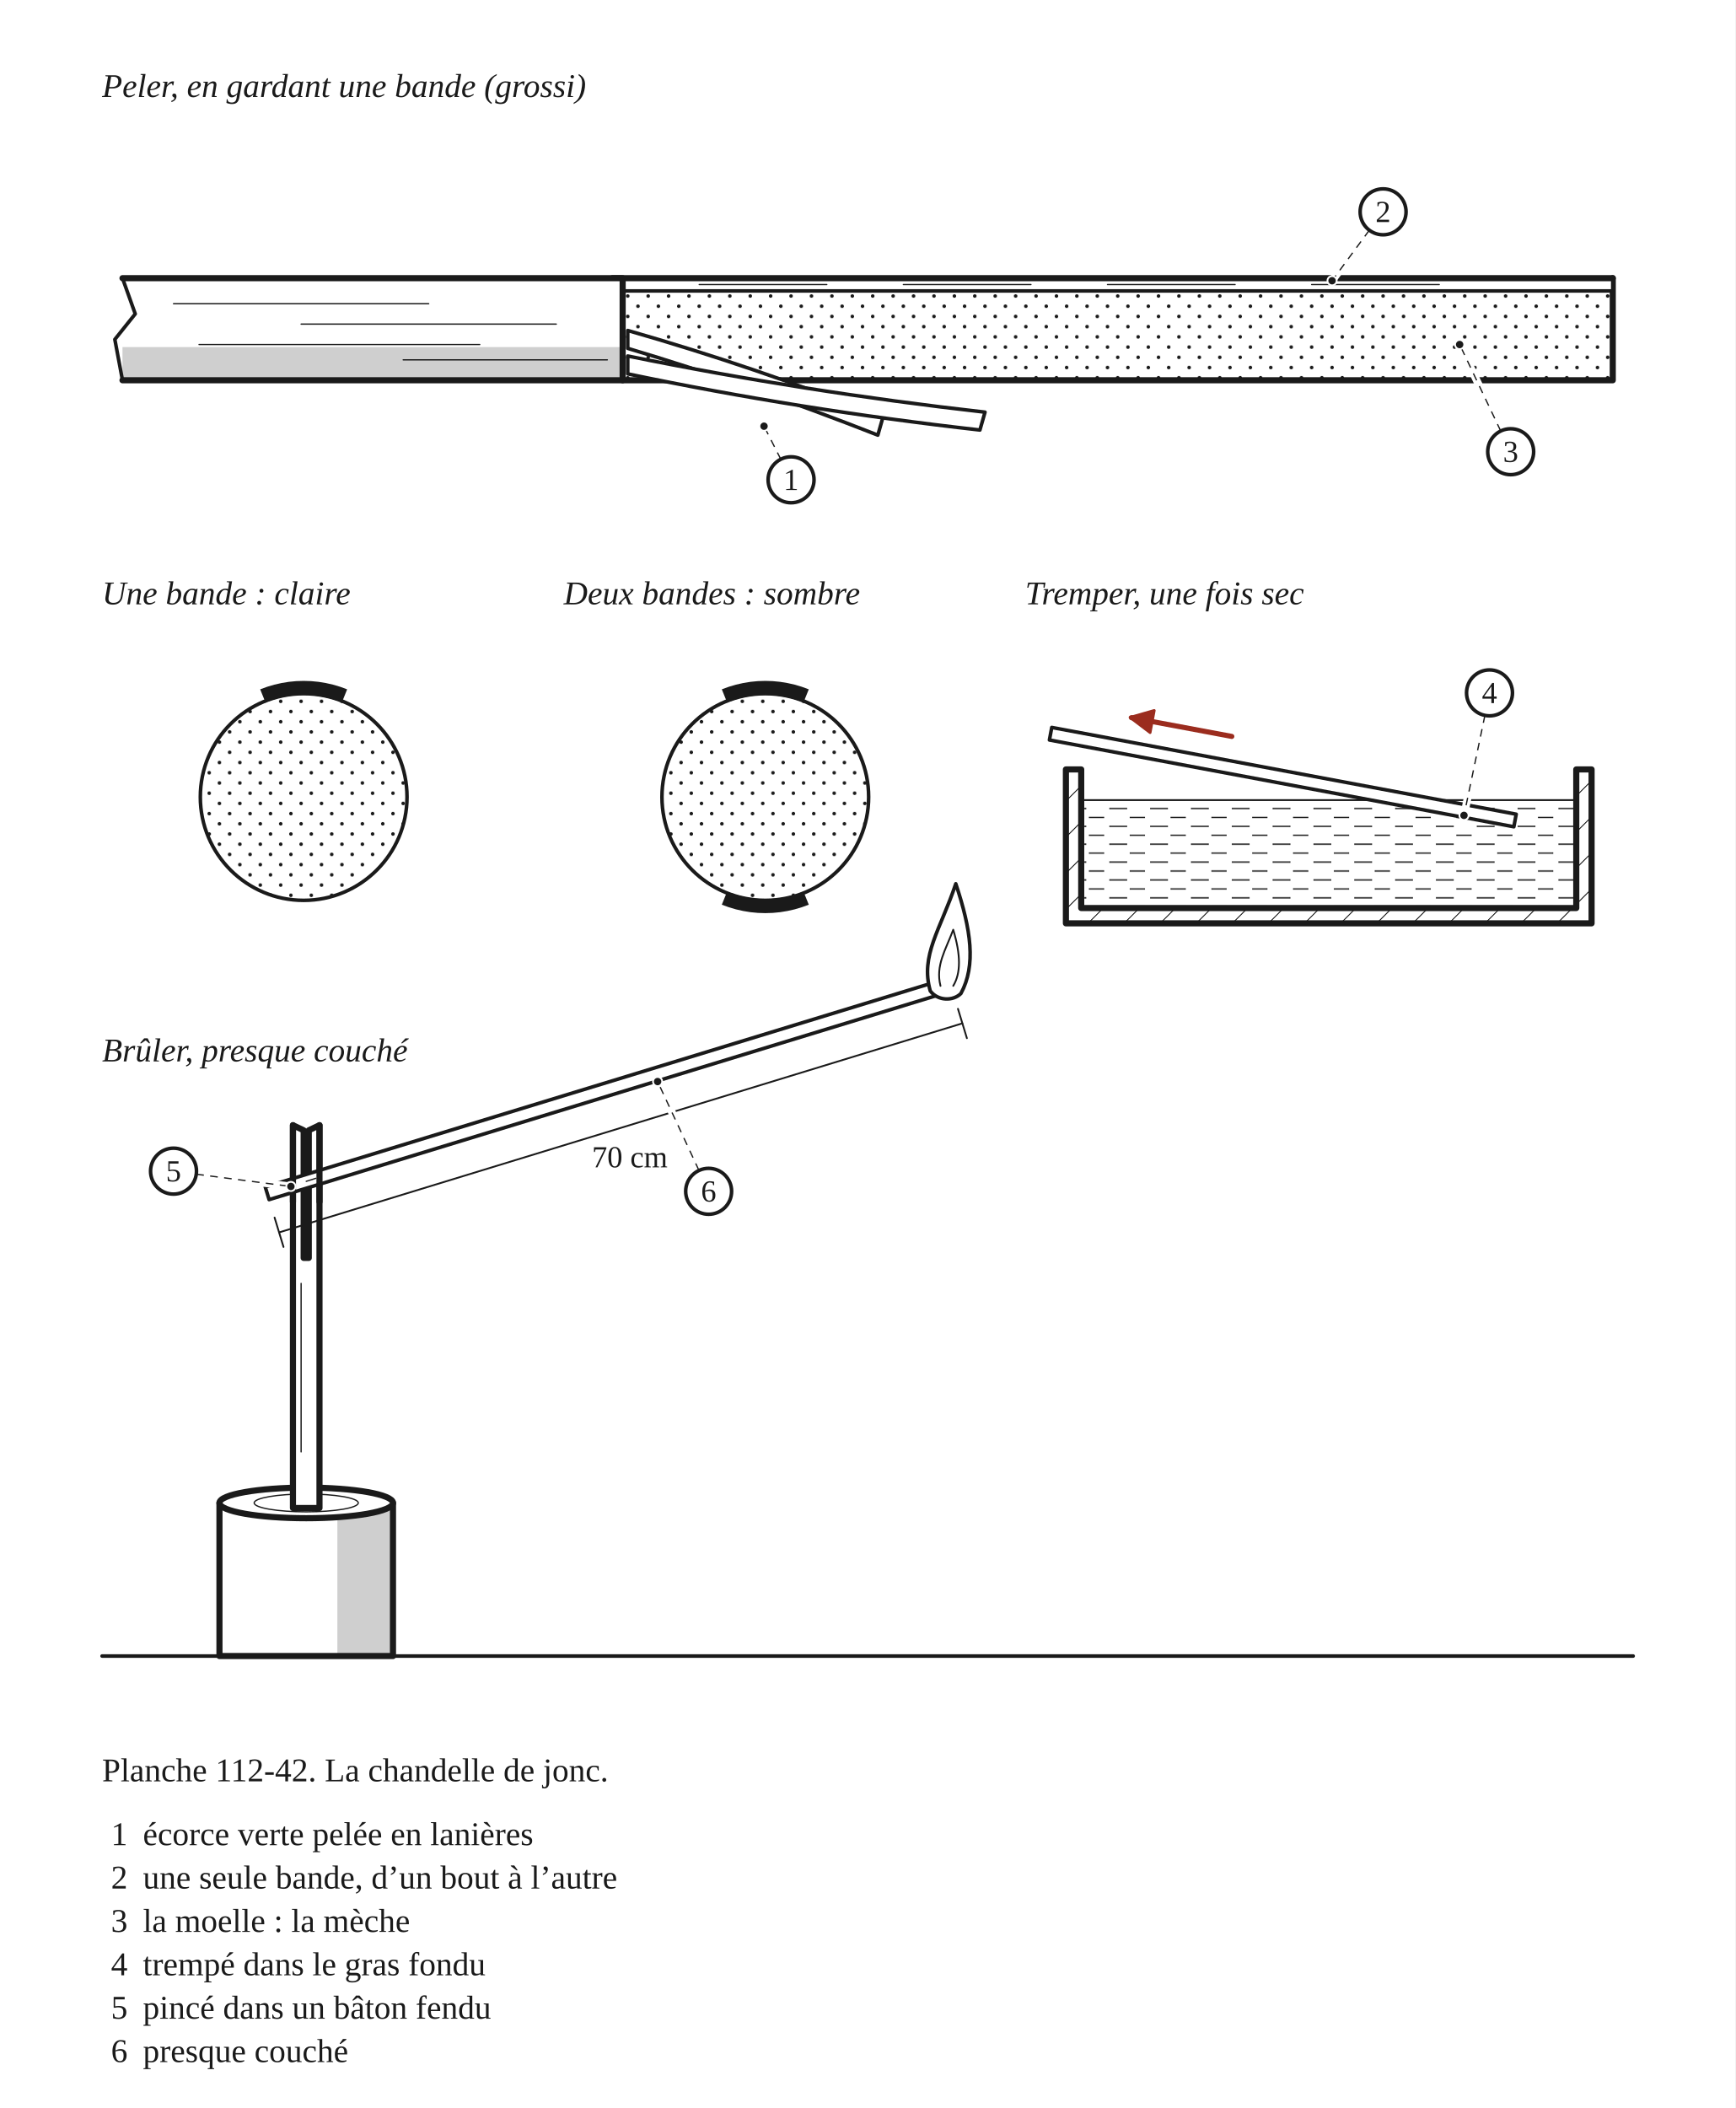
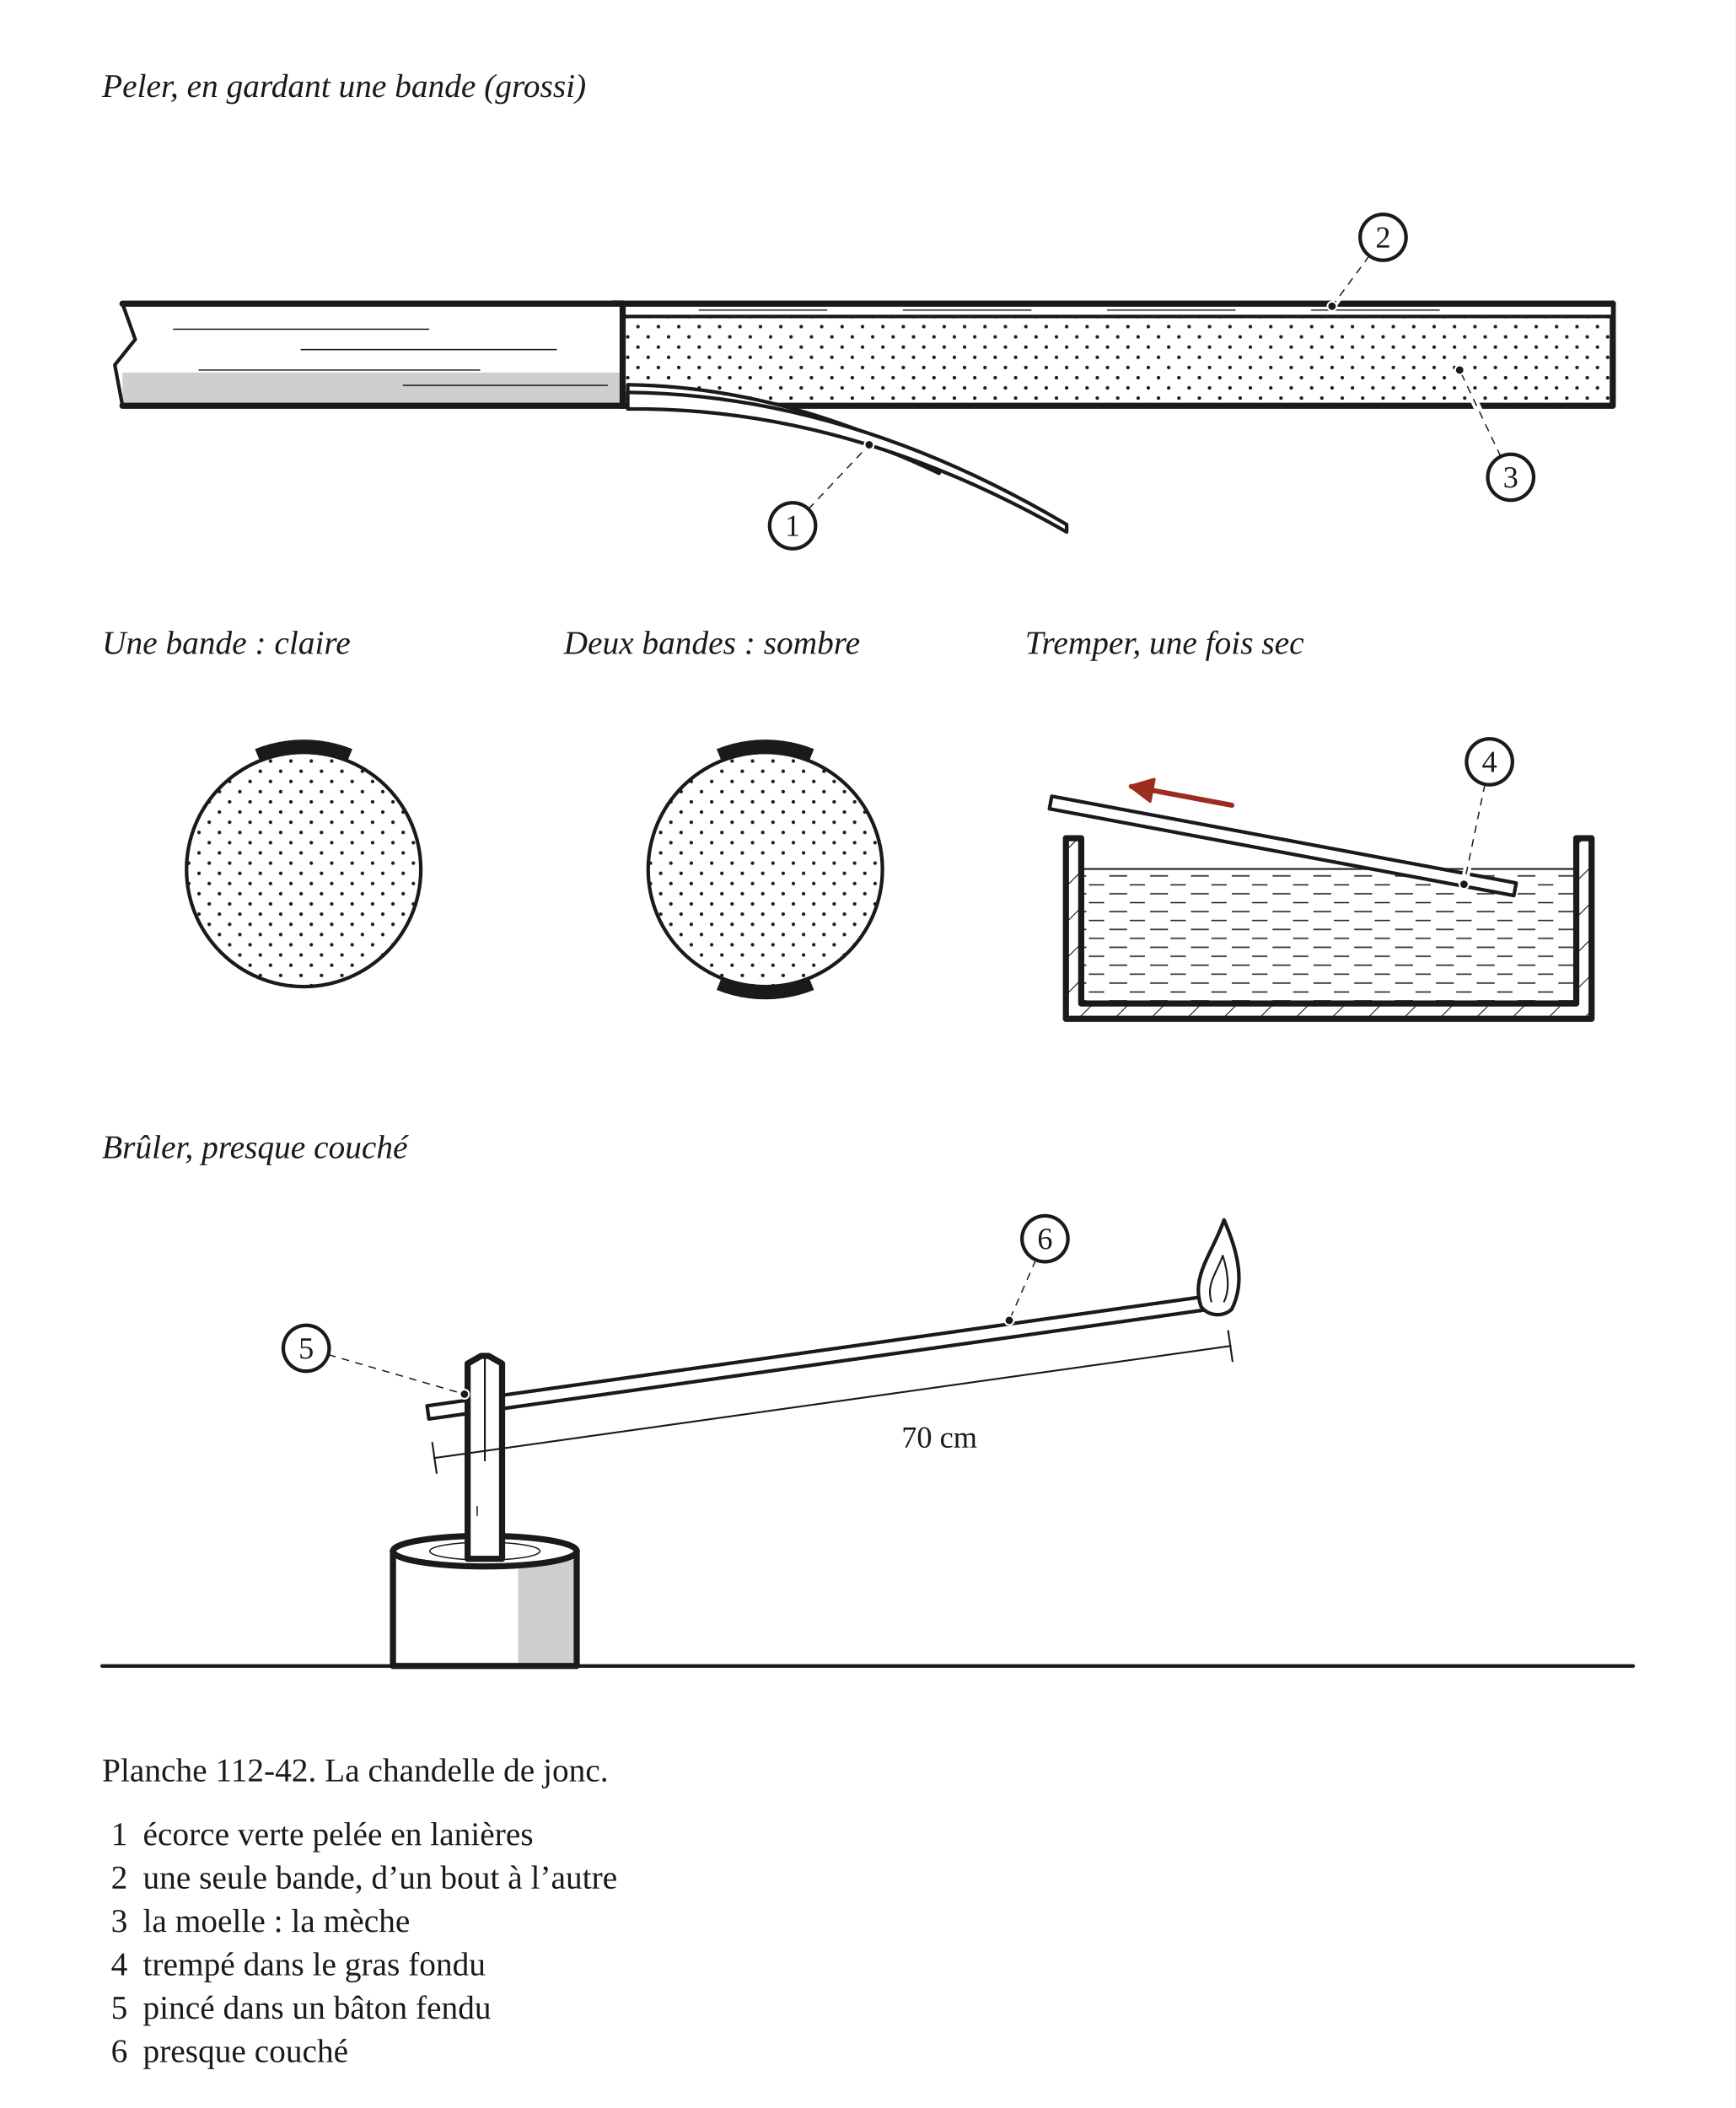
<svg xmlns="http://www.w3.org/2000/svg" width="680" height="826" viewBox="0 0 680 826" role="img">
  <defs>
    <pattern id="h-metal" width="10" height="10" patternUnits="userSpaceOnUse" patternTransform="rotate(45)">
      <line x1="0" y1="0" x2="0" y2="10" stroke="#1A1A1A" stroke-width="0.7" />
    </pattern>
    <pattern id="h-eau" width="16" height="7" patternUnits="userSpaceOnUse">
      <line x1="1" y1="2" x2="8" y2="2" stroke="#1A1A1A" stroke-width="0.5" />
      <line x1="9" y1="5.5" x2="15" y2="5.5" stroke="#1A1A1A" stroke-width="0.5" />
    </pattern>
    <pattern id="h-neige" width="8" height="8" patternUnits="userSpaceOnUse">
      <circle cx="2" cy="2" r="0.7" fill="#1A1A1A" stroke="none" />
      <circle cx="6" cy="6" r="0.7" fill="#1A1A1A" stroke="none" />
    </pattern>
    <marker id="fl-r" viewBox="0 0 10 10" refX="8.5" refY="5" markerWidth="5.5" markerHeight="5.5" orient="auto-start-reverse">
      <path d="M1 1 L9 5 L1 9 Z" fill="#9B2C1E" stroke="#9B2C1E" stroke-width="1" stroke-linejoin="round" />
    </marker>
  </defs>
  <rect x="0" y="0" width="680" height="826" fill="#FFFFFF" />
  <text x="40" y="38" font-family="Georgia, 'Times New Roman', serif" font-size="13" font-style="italic" fill="#1A1A1A">Peler, en gardant une bande (grossi)</text>
  <g transform="translate(40 46)" data-vue="peler">
-     <rect x="204" y="67" width="388" height="36" fill="#FFFFFF" stroke="none" />
-     <rect x="204" y="67" width="388" height="36" fill="url(#h-neige)" stroke="none" />
-     <path d="M 204 103 L 592 103 M 592 63 L 592 103" fill="none" stroke="#1A1A1A" stroke-width="2.4" stroke-linejoin="round" stroke-linecap="round" />
-     <rect x="200" y="63" width="392" height="5" fill="#FFFFFF" stroke="#1A1A1A" stroke-width="1.4" stroke-linejoin="round" stroke-linecap="round" />
-     <line x1="234" y1="65.5" x2="284" y2="65.5" fill="none" stroke="#1A1A1A" stroke-width="0.5" stroke-linejoin="round" stroke-linecap="round" />
-     <line x1="314" y1="65.5" x2="364" y2="65.5" fill="none" stroke="#1A1A1A" stroke-width="0.5" stroke-linejoin="round" stroke-linecap="round" />
-     <line x1="394" y1="65.5" x2="444" y2="65.5" fill="none" stroke="#1A1A1A" stroke-width="0.5" stroke-linejoin="round" stroke-linecap="round" />
-     <line x1="474" y1="65.5" x2="524" y2="65.5" fill="none" stroke="#1A1A1A" stroke-width="0.5" stroke-linejoin="round" stroke-linecap="round" />
-     <line x1="200" y1="63" x2="592" y2="63" fill="none" stroke="#1A1A1A" stroke-width="2.4" stroke-linejoin="round" stroke-linecap="round" />
-     <path d="M 206 83.5 Q 255 97.5 306 117.5 L 304 124.5 Q 253 104.5 206 90.5 Z" fill="#FFFFFF" stroke="#1A1A1A" stroke-width="1.4" stroke-linejoin="round" stroke-linecap="round" />
-     <path d="M 206 93.5 Q 275 107.5 346 115.5 L 344 122.5 Q 273 114.5 206 100.5 Z" fill="#FFFFFF" stroke="#1A1A1A" stroke-width="1.4" stroke-linejoin="round" stroke-linecap="round" />
-     <path d="M 8 63 L 204 63 L 204 103 L 8 103 Z" fill="#FFFFFF" stroke="none" />
-     <path d="M 8 90 L 204 90 L 204 103 L 8 103 Z" fill="#CFCFCF" stroke="none" />
-     <path d="M 8 63 L 204 63 M 8 103 L 204 103 M 204 63 L 204 103" fill="none" stroke="#1A1A1A" stroke-width="2.4" stroke-linejoin="round" stroke-linecap="round" />
-     <line x1="28" y1="73" x2="128" y2="73" fill="none" stroke="#1A1A1A" stroke-width="0.5" stroke-linejoin="round" stroke-linecap="round" />
-     <line x1="78" y1="81" x2="178" y2="81" fill="none" stroke="#1A1A1A" stroke-width="0.5" stroke-linejoin="round" stroke-linecap="round" />
-     <line x1="38" y1="89" x2="148" y2="89" fill="none" stroke="#1A1A1A" stroke-width="0.5" stroke-linejoin="round" stroke-linecap="round" />
-     <line x1="118" y1="95" x2="198" y2="95" fill="none" stroke="#1A1A1A" stroke-width="0.5" stroke-linejoin="round" stroke-linecap="round" />
-     <path d="M 8 63 L 13 77 L 5 87 L 8 103" fill="none" stroke="#1A1A1A" stroke-width="1.4" stroke-linejoin="round" stroke-linecap="round" />
+     <rect x="204" y="77" width="388" height="36" fill="#FFFFFF" stroke="none" />
+     <rect x="204" y="77" width="388" height="36" fill="url(#h-neige)" stroke="none" />
+     <path d="M 204 113 L 592 113 M 592 73 L 592 113" fill="none" stroke="#1A1A1A" stroke-width="2.4" stroke-linejoin="round" stroke-linecap="round" />
+     <rect x="200" y="73" width="392" height="5" fill="#FFFFFF" stroke="#1A1A1A" stroke-width="1.4" stroke-linejoin="round" stroke-linecap="round" />
+     <line x1="234" y1="75.5" x2="284" y2="75.5" fill="none" stroke="#1A1A1A" stroke-width="0.5" stroke-linejoin="round" stroke-linecap="round" />
+     <line x1="314" y1="75.5" x2="364" y2="75.5" fill="none" stroke="#1A1A1A" stroke-width="0.5" stroke-linejoin="round" stroke-linecap="round" />
+     <line x1="394" y1="75.5" x2="444" y2="75.5" fill="none" stroke="#1A1A1A" stroke-width="0.5" stroke-linejoin="round" stroke-linecap="round" />
+     <line x1="474" y1="75.5" x2="524" y2="75.5" fill="none" stroke="#1A1A1A" stroke-width="0.5" stroke-linejoin="round" stroke-linecap="round" />
+     <line x1="200" y1="73" x2="592" y2="73" fill="none" stroke="#1A1A1A" stroke-width="2.4" stroke-linejoin="round" stroke-linecap="round" />
+     <path d="M 206 104.75 L 211.08 104.88 L 216.17 105.11 L 221.25 105.44 L 226.33 105.88 L 231.42 106.42 L 236.5 107.07 L 241.58 107.82 L 246.67 108.68 L 251.75 109.64 L 256.83 110.7 L 261.92 111.87 L 267 113.14 L 272.08 114.52 L 277.17 116 L 282.25 117.59 L 287.33 119.28 L 292.42 121.07 L 297.5 122.97 L 302.58 124.97 L 307.67 127.07 L 312.75 129.28 L 317.83 131.6 L 322.92 134.02 L 328 136.54 L 328 139.46 L 322.92 137.09 L 317.83 134.82 L 312.75 132.65 L 307.67 130.59 L 302.58 128.64 L 297.5 126.78 L 292.42 125.04 L 287.33 123.39 L 282.25 121.85 L 277.17 120.42 L 272.08 119.08 L 267 117.86 L 261.92 116.73 L 256.83 115.71 L 251.75 114.8 L 246.67 113.99 L 241.58 113.28 L 236.5 112.68 L 231.42 112.18 L 226.33 111.79 L 221.25 111.5 L 216.17 111.31 L 211.08 111.23 L 206 111.25 Z" fill="#FFFFFF" stroke="#1A1A1A" stroke-width="1.4" stroke-linejoin="round" stroke-linecap="round" />
+     <path d="M 206 107.75 L 213.17 107.91 L 220.33 108.25 L 227.5 108.75 L 234.67 109.44 L 241.83 110.29 L 249 111.32 L 256.17 112.52 L 263.33 113.9 L 270.5 115.45 L 277.67 117.18 L 284.83 119.07 L 292 121.14 L 299.17 123.39 L 306.33 125.81 L 313.5 128.4 L 320.67 131.16 L 327.83 134.1 L 335 137.22 L 342.17 140.5 L 349.33 143.96 L 356.5 147.6 L 363.67 151.4 L 370.83 155.38 L 378 159.54 L 378 162.46 L 370.83 158.46 L 363.67 154.63 L 356.5 150.97 L 349.33 147.48 L 342.17 144.17 L 335 141.03 L 327.83 138.07 L 320.67 135.28 L 313.5 132.66 L 306.33 130.22 L 299.17 127.95 L 292 125.86 L 284.83 123.93 L 277.67 122.19 L 270.5 120.61 L 263.33 119.21 L 256.17 117.98 L 249 116.93 L 241.83 116.05 L 234.67 115.34 L 227.5 114.81 L 220.33 114.45 L 213.17 114.26 L 206 114.25 Z" fill="#FFFFFF" stroke="#1A1A1A" stroke-width="1.4" stroke-linejoin="round" stroke-linecap="round" />
+     <path d="M 8 73 L 204 73 L 204 113 L 8 113 Z" fill="#FFFFFF" stroke="none" />
+     <path d="M 8 100 L 204 100 L 204 113 L 8 113 Z" fill="#CFCFCF" stroke="none" />
+     <path d="M 8 73 L 204 73 M 8 113 L 204 113 M 204 73 L 204 113" fill="none" stroke="#1A1A1A" stroke-width="2.4" stroke-linejoin="round" stroke-linecap="round" />
+     <line x1="28" y1="83" x2="128" y2="83" fill="none" stroke="#1A1A1A" stroke-width="0.5" stroke-linejoin="round" stroke-linecap="round" />
+     <line x1="78" y1="91" x2="178" y2="91" fill="none" stroke="#1A1A1A" stroke-width="0.5" stroke-linejoin="round" stroke-linecap="round" />
+     <line x1="38" y1="99" x2="148" y2="99" fill="none" stroke="#1A1A1A" stroke-width="0.5" stroke-linejoin="round" stroke-linecap="round" />
+     <line x1="118" y1="105" x2="198" y2="105" fill="none" stroke="#1A1A1A" stroke-width="0.5" stroke-linejoin="round" stroke-linecap="round" />
+     <path d="M 8 73 L 13 87 L 5 97 L 8 113" fill="none" stroke="#1A1A1A" stroke-width="1.4" stroke-linejoin="round" stroke-linecap="round" />
  </g>
-   <text x="40" y="236.8" font-family="Georgia, 'Times New Roman', serif" font-size="13" font-style="italic" fill="#1A1A1A">Une bande : claire</text>
-   <g transform="translate(40 244.8)" data-vue="une">
-     <circle cx="79" cy="67.5" r="40.5" fill="#FFFFFF" stroke="none" />
-     <circle cx="79" cy="67.5" r="40.5" fill="url(#h-neige)" stroke="none" />
-     <circle cx="79" cy="67.5" r="40.5" fill="none" stroke="#1A1A1A" stroke-width="1.4" stroke-linejoin="round" stroke-linecap="round" />
-     <path d="M 61.96 25.31 L 64.69 24.31 L 67.48 23.48 L 70.32 22.84 L 73.19 22.37 L 76.09 22.09 L 79 22 L 81.91 22.09 L 84.81 22.37 L 87.68 22.84 L 90.52 23.48 L 93.31 24.31 L 96.04 25.31 L 93.98 30.41 L 91.58 29.53 L 89.13 28.8 L 86.63 28.23 L 84.11 27.83 L 81.56 27.58 L 79 27.5 L 76.44 27.58 L 73.89 27.83 L 71.37 28.23 L 68.87 28.8 L 66.42 29.53 L 64.02 30.41 Z" fill="#1A1A1A" stroke="none" />
+   <text x="40" y="256.2" font-family="Georgia, 'Times New Roman', serif" font-size="13" font-style="italic" fill="#1A1A1A">Une bande : claire</text>
+   <g transform="translate(40 264.2)" data-vue="une">
+     <circle cx="79" cy="76.5" r="45.9" fill="#FFFFFF" stroke="none" />
+     <circle cx="79" cy="76.5" r="45.9" fill="url(#h-neige)" stroke="none" />
+     <circle cx="79" cy="76.5" r="45.9" fill="none" stroke="#1A1A1A" stroke-width="1.4" stroke-linejoin="round" stroke-linecap="round" />
+     <path d="M 59.93 29.31 L 62.99 28.18 L 66.11 27.26 L 69.29 26.54 L 72.5 26.02 L 75.74 25.7 L 79 25.6 L 82.26 25.7 L 85.5 26.02 L 88.71 26.54 L 91.89 27.26 L 95.01 28.18 L 98.07 29.31 L 96.01 34.41 L 93.28 33.4 L 90.5 32.58 L 87.66 31.93 L 84.79 31.47 L 81.9 31.19 L 79 31.1 L 76.1 31.19 L 73.21 31.47 L 70.34 31.93 L 67.5 32.58 L 64.72 33.4 L 61.99 34.41 Z" fill="#1A1A1A" stroke="none" />
  </g>
-   <text x="220.9" y="236.8" font-family="Georgia, 'Times New Roman', serif" font-size="13" font-style="italic" fill="#1A1A1A">Deux bandes : sombre</text>
-   <g transform="translate(220.9 244.8)" data-vue="deux">
-     <circle cx="79" cy="67.5" r="40.5" fill="#FFFFFF" stroke="none" />
-     <circle cx="79" cy="67.5" r="40.5" fill="url(#h-neige)" stroke="none" />
-     <circle cx="79" cy="67.5" r="40.5" fill="none" stroke="#1A1A1A" stroke-width="1.4" stroke-linejoin="round" stroke-linecap="round" />
-     <path d="M 61.96 25.31 L 64.69 24.31 L 67.48 23.48 L 70.32 22.84 L 73.19 22.37 L 76.09 22.09 L 79 22 L 81.91 22.09 L 84.81 22.37 L 87.68 22.84 L 90.52 23.48 L 93.31 24.31 L 96.04 25.31 L 93.98 30.41 L 91.58 29.53 L 89.13 28.8 L 86.63 28.23 L 84.11 27.83 L 81.56 27.58 L 79 27.5 L 76.44 27.58 L 73.89 27.83 L 71.37 28.23 L 68.87 28.8 L 66.42 29.53 L 64.02 30.41 Z" fill="#1A1A1A" stroke="none" />
-     <path d="M 96.04 109.69 L 93.31 110.69 L 90.52 111.52 L 87.68 112.16 L 84.81 112.63 L 81.91 112.91 L 79 113 L 76.09 112.91 L 73.19 112.63 L 70.32 112.16 L 67.48 111.52 L 64.69 110.69 L 61.96 109.69 L 64.02 104.59 L 66.42 105.47 L 68.87 106.2 L 71.37 106.77 L 73.89 107.17 L 76.44 107.42 L 79 107.5 L 81.56 107.42 L 84.11 107.17 L 86.63 106.77 L 89.13 106.2 L 91.58 105.47 L 93.98 104.59 Z" fill="#1A1A1A" stroke="none" />
+   <text x="220.9" y="256.2" font-family="Georgia, 'Times New Roman', serif" font-size="13" font-style="italic" fill="#1A1A1A">Deux bandes : sombre</text>
+   <g transform="translate(220.9 264.2)" data-vue="deux">
+     <circle cx="79" cy="76.5" r="45.9" fill="#FFFFFF" stroke="none" />
+     <circle cx="79" cy="76.5" r="45.9" fill="url(#h-neige)" stroke="none" />
+     <circle cx="79" cy="76.5" r="45.9" fill="none" stroke="#1A1A1A" stroke-width="1.4" stroke-linejoin="round" stroke-linecap="round" />
+     <path d="M 59.93 29.31 L 62.99 28.18 L 66.11 27.26 L 69.29 26.54 L 72.5 26.02 L 75.74 25.7 L 79 25.6 L 82.26 25.7 L 85.5 26.02 L 88.71 26.54 L 91.89 27.26 L 95.01 28.18 L 98.07 29.31 L 96.01 34.41 L 93.28 33.4 L 90.5 32.58 L 87.66 31.93 L 84.79 31.47 L 81.9 31.19 L 79 31.1 L 76.1 31.19 L 73.21 31.47 L 70.34 31.93 L 67.5 32.58 L 64.72 33.4 L 61.99 34.41 Z" fill="#1A1A1A" stroke="none" />
+     <path d="M 98.07 123.69 L 95.01 124.82 L 91.89 125.74 L 88.71 126.46 L 85.5 126.98 L 82.26 127.3 L 79 127.4 L 75.74 127.3 L 72.5 126.98 L 69.29 126.46 L 66.11 125.74 L 62.99 124.82 L 59.93 123.69 L 61.99 118.59 L 64.72 119.6 L 67.5 120.42 L 70.34 121.07 L 73.21 121.53 L 76.1 121.81 L 79 121.9 L 81.9 121.81 L 84.79 121.53 L 87.66 121.07 L 90.5 120.42 L 93.28 119.6 L 96.01 118.59 Z" fill="#1A1A1A" stroke="none" />
  </g>
-   <text x="401.7" y="236.8" font-family="Georgia, 'Times New Roman', serif" font-size="13" font-style="italic" fill="#1A1A1A">Tremper, une fois sec</text>
-   <g transform="translate(401.7 244.8)" data-vue="tremper">
-     <rect x="22" y="68.7" width="194" height="42.3" fill="url(#h-eau)" stroke="none" />
-     <line x1="22" y1="68.7" x2="216" y2="68.7" fill="none" stroke="#1A1A1A" stroke-width="0.7" stroke-linejoin="round" stroke-linecap="round" />
-     <path d="M 16 56.7 L 22 56.7 L 22 111 L 216 111 L 216 56.7 L 222 56.7 L 222 117 L 16 117 Z" fill="url(#h-metal)" stroke="#1A1A1A" stroke-width="2.4" stroke-linejoin="round" />
-     <path d="M 9.54 45.16 L 191.54 79.16 L 192.46 74.24 L 10.46 40.24 Z" fill="#FFFFFF" stroke="#1A1A1A" stroke-width="1.4" stroke-linejoin="round" stroke-linecap="round" />
-     <path d="M 81.01 43.76 L 41.69 36.41" fill="none" stroke="#9B2C1E" stroke-width="2" stroke-linejoin="round" stroke-linecap="round" marker-end="url(#fl-r)" />
+   <text x="401.7" y="256.2" font-family="Georgia, 'Times New Roman', serif" font-size="13" font-style="italic" fill="#1A1A1A">Tremper, une fois sec</text>
+   <g transform="translate(401.7 264.2)" data-vue="tremper">
+     <rect x="22" y="76.3" width="194" height="52.7" fill="url(#h-eau)" stroke="none" />
+     <line x1="22" y1="76.3" x2="216" y2="76.3" fill="none" stroke="#1A1A1A" stroke-width="0.7" stroke-linejoin="round" stroke-linecap="round" />
+     <path d="M 16 64.26 L 22 64.26 L 22 129 L 216 129 L 216 64.26 L 222 64.26 L 222 135 L 16 135 Z" fill="url(#h-metal)" stroke="#1A1A1A" stroke-width="2.4" stroke-linejoin="round" />
+     <path d="M 9.54 52.72 L 191.54 86.72 L 192.46 81.8 L 10.46 47.8 Z" fill="#FFFFFF" stroke="#1A1A1A" stroke-width="1.4" stroke-linejoin="round" stroke-linecap="round" />
+     <path d="M 81.01 51.32 L 41.69 43.97" fill="none" stroke="#9B2C1E" stroke-width="2" stroke-linejoin="round" stroke-linecap="round" marker-end="url(#fl-r)" />
  </g>
-   <text x="40" y="415.9" font-family="Georgia, 'Times New Roman', serif" font-size="13" font-style="italic" fill="#1A1A1A">Brûler, presque couché</text>
-   <g transform="translate(40 423.9)" data-vue="bruler">
-     <line x1="0" y1="225" x2="600" y2="225" fill="none" stroke="#1A1A1A" stroke-width="1.4" stroke-linejoin="round" stroke-linecap="round" />
-     <rect x="46" y="165" width="68" height="60" fill="#FFFFFF" stroke="none" />
-     <rect x="92.2" y="165" width="21.8" height="60" fill="#CFCFCF" stroke="none" />
-     <rect x="46" y="165" width="68" height="60" fill="none" stroke="#1A1A1A" stroke-width="2.4" stroke-linejoin="round" stroke-linecap="round" />
-     <ellipse cx="80" cy="165" rx="34" ry="6" fill="#FFFFFF" stroke="#1A1A1A" stroke-width="2.4" stroke-linejoin="round" stroke-linecap="round" />
-     <ellipse cx="80" cy="165" rx="20.4" ry="3.5" fill="none" stroke="#1A1A1A" stroke-width="0.5" stroke-linejoin="round" stroke-linecap="round" />
-     <path d="M 74.8 167 L 74.8 17 L 79 19 L 79 69 L 81 69 L 81 19 L 85.2 17 L 85.2 167 Z" fill="#FFFFFF" stroke="#1A1A1A" stroke-width="2.4" stroke-linejoin="round" stroke-linecap="round" />
-     <line x1="78" y1="145" x2="78" y2="79" fill="none" stroke="#1A1A1A" stroke-width="0.5" stroke-linejoin="round" stroke-linecap="round" />
-     <path d="M 65.46 46.16 L 333.22 -35.7 L 331.7 -40.67 L 63.94 41.19 Z" fill="#FFFFFF" stroke="#1A1A1A" stroke-width="1.4" stroke-linejoin="round" stroke-linecap="round" />
-     <line x1="80" y1="39" x2="83.8" y2="37.8" fill="none" stroke="#1A1A1A" stroke-width="0.5" stroke-linejoin="round" stroke-linecap="round" />
-     <line x1="74.8" y1="17" x2="74.8" y2="47" fill="none" stroke="#1A1A1A" stroke-width="2.4" stroke-linejoin="round" stroke-linecap="round" />
-     <line x1="85.2" y1="17" x2="85.2" y2="47" fill="none" stroke="#1A1A1A" stroke-width="2.4" stroke-linejoin="round" stroke-linecap="round" />
-     <path d="M 324.55 -35.6 C 320.55 -49.6 328.55 -59.6 334.55 -77.6 C 340.55 -59.6 342.55 -45.6 336.55 -34.6 C 333.55 -31.6 327.55 -31.6 324.55 -35.6 Z" fill="#FFFFFF" stroke="#1A1A1A" stroke-width="1.4" stroke-linejoin="round" stroke-linecap="round" />
-     <path d="M 328.55 -37.6 C 326.55 -45.6 330.55 -51.6 333.55 -59.6 C 336.55 -49.6 336.55 -42.6 333.55 -37.6" fill="none" stroke="#1A1A1A" stroke-width="0.7" stroke-linejoin="round" stroke-linecap="round" />
-     <line x1="69.4" y1="59" x2="337.1" y2="-22.9" fill="none" stroke="#1A1A1A" stroke-width="0.7" stroke-linejoin="round" stroke-linecap="round" />
-     <line x1="67.6" y1="53.2" x2="71.1" y2="64.7" fill="none" stroke="#1A1A1A" stroke-width="0.7" stroke-linejoin="round" stroke-linecap="round" />
-     <line x1="335.4" y1="-28.6" x2="338.9" y2="-17.1" fill="none" stroke="#1A1A1A" stroke-width="0.7" stroke-linejoin="round" stroke-linecap="round" />
-     <text x="206.8" y="33.5" text-anchor="middle" font-family="Georgia, 'Times New Roman', serif" font-size="12" fill="#1A1A1A" stroke="#FFFFFF" stroke-width="3" stroke-linejoin="round" paint-order="stroke">70 cm</text>
+   <text x="40" y="453.8" font-family="Georgia, 'Times New Roman', serif" font-size="13" font-style="italic" fill="#1A1A1A">Brûler, presque couché</text>
+   <g transform="translate(40 461.8)" data-vue="bruler">
+     <line x1="0" y1="191" x2="600" y2="191" fill="none" stroke="#1A1A1A" stroke-width="1.4" stroke-linejoin="round" stroke-linecap="round" />
+     <rect x="114" y="146" width="72" height="45" fill="#FFFFFF" stroke="none" />
+     <rect x="163" y="146" width="23" height="45" fill="#CFCFCF" stroke="none" />
+     <rect x="114" y="146" width="72" height="45" fill="none" stroke="#1A1A1A" stroke-width="2.4" stroke-linejoin="round" stroke-linecap="round" />
+     <ellipse cx="150" cy="146" rx="36" ry="6" fill="#FFFFFF" stroke="#1A1A1A" stroke-width="2.4" stroke-linejoin="round" stroke-linecap="round" />
+     <ellipse cx="150" cy="146" rx="21.6" ry="3.5" fill="none" stroke="#1A1A1A" stroke-width="0.5" stroke-linejoin="round" stroke-linecap="round" />
+     <path d="M 128.08 94.21 L 440.02 50.37 L 439.29 45.22 L 127.36 89.06 Z" fill="#FFFFFF" stroke="#1A1A1A" stroke-width="1.4" stroke-linejoin="round" stroke-linecap="round" />
+     <path d="M 143.25 149 L 143.25 72.5 L 148.5 69.5 L 151.5 69.5 L 156.75 72.5 L 156.75 149 Z" fill="#FFFFFF" stroke="#1A1A1A" stroke-width="2.4" stroke-linejoin="round" stroke-linecap="round" />
+     <line x1="150" y1="70.5" x2="150" y2="110.5" fill="none" stroke="#1A1A1A" stroke-width="0.7" stroke-linejoin="round" stroke-linecap="round" />
+     <line x1="147" y1="128.5" x2="147" y2="132" fill="none" stroke="#1A1A1A" stroke-width="0.5" stroke-linejoin="round" stroke-linecap="round" />
+     <path d="M 430.68 50.21 C 426.68 38.21 434.68 30.21 439.68 16.21 C 445.68 30.21 447.68 41.21 442.68 51.21 C 439.68 54.21 433.68 54.21 430.68 50.21 Z" fill="#FFFFFF" stroke="#1A1A1A" stroke-width="1.4" stroke-linejoin="round" stroke-linecap="round" />
+     <path d="M 434.68 48.21 C 432.68 41.21 436.68 37.21 439.18 30.21 C 441.68 38.21 441.68 44.21 439.68 48.21" fill="none" stroke="#1A1A1A" stroke-width="0.7" stroke-linejoin="round" stroke-linecap="round" />
+     <line x1="130.2" y1="109.5" x2="442.2" y2="65.6" fill="none" stroke="#1A1A1A" stroke-width="0.7" stroke-linejoin="round" stroke-linecap="round" />
+     <line x1="129.4" y1="103.5" x2="131.1" y2="115.4" fill="none" stroke="#1A1A1A" stroke-width="0.7" stroke-linejoin="round" stroke-linecap="round" />
+     <line x1="441.3" y1="59.7" x2="443" y2="71.6" fill="none" stroke="#1A1A1A" stroke-width="0.7" stroke-linejoin="round" stroke-linecap="round" />
+     <text x="328.1" y="105.4" text-anchor="middle" font-family="Georgia, 'Times New Roman', serif" font-size="12" fill="#1A1A1A" stroke="#FFFFFF" stroke-width="3" stroke-linejoin="round" paint-order="stroke">70 cm</text>
  </g>
-   <line x1="306" y1="180" x2="299.4" y2="167" fill="none" stroke="#FFFFFF" stroke-width="3" stroke-linecap="round" />
-   <line x1="306" y1="180" x2="299.4" y2="167" fill="none" stroke="#1A1A1A" stroke-width="0.5" stroke-dasharray="3 2.5" />
-   <circle cx="299.4" cy="167" r="1.8" fill="#1A1A1A" stroke="#FFFFFF" stroke-width="0.7" />
-   <circle cx="310" cy="188" r="9" fill="#FFFFFF" stroke="#1A1A1A" stroke-width="1.4" data-vue="peler" />
-   <text x="310" y="192" text-anchor="middle" font-family="Georgia, 'Times New Roman', serif" font-size="12" fill="#1A1A1A">1</text>
-   <line x1="536.6" y1="90.2" x2="522" y2="110" fill="none" stroke="#FFFFFF" stroke-width="3" stroke-linecap="round" />
-   <line x1="536.6" y1="90.2" x2="522" y2="110" fill="none" stroke="#1A1A1A" stroke-width="0.5" stroke-dasharray="3 2.5" />
-   <circle cx="522" cy="110" r="1.8" fill="#1A1A1A" stroke="#FFFFFF" stroke-width="0.7" />
-   <circle cx="542" cy="83" r="9" fill="#FFFFFF" stroke="#1A1A1A" stroke-width="1.4" data-vue="peler" />
-   <text x="542" y="87" text-anchor="middle" font-family="Georgia, 'Times New Roman', serif" font-size="12" fill="#1A1A1A">2</text>
-   <line x1="588.1" y1="168.9" x2="572" y2="135" fill="none" stroke="#FFFFFF" stroke-width="3" stroke-linecap="round" />
-   <line x1="588.1" y1="168.9" x2="572" y2="135" fill="none" stroke="#1A1A1A" stroke-width="0.5" stroke-dasharray="3 2.5" />
-   <circle cx="572" cy="135" r="1.8" fill="#1A1A1A" stroke="#FFFFFF" stroke-width="0.7" />
-   <circle cx="592" cy="177" r="9" fill="#FFFFFF" stroke="#1A1A1A" stroke-width="1.4" data-vue="peler" />
-   <text x="592" y="181" text-anchor="middle" font-family="Georgia, 'Times New Roman', serif" font-size="12" fill="#1A1A1A">3</text>
-   <line x1="581.9" y1="280.3" x2="573.7" y2="319.5" fill="none" stroke="#FFFFFF" stroke-width="3" stroke-linecap="round" />
-   <line x1="581.9" y1="280.3" x2="573.7" y2="319.5" fill="none" stroke="#1A1A1A" stroke-width="0.5" stroke-dasharray="3 2.5" />
-   <circle cx="573.7" cy="319.5" r="1.8" fill="#1A1A1A" stroke="#FFFFFF" stroke-width="0.7" />
-   <circle cx="583.7" cy="271.5" r="9" fill="#FFFFFF" stroke="#1A1A1A" stroke-width="1.4" data-vue="tremper" />
-   <text x="583.7" y="275.5" text-anchor="middle" font-family="Georgia, 'Times New Roman', serif" font-size="12" fill="#1A1A1A">4</text>
-   <line x1="76.9" y1="460.1" x2="114" y2="464.9" fill="none" stroke="#FFFFFF" stroke-width="3" stroke-linecap="round" />
-   <line x1="76.9" y1="460.1" x2="114" y2="464.9" fill="none" stroke="#1A1A1A" stroke-width="0.5" stroke-dasharray="3 2.5" />
-   <circle cx="114" cy="464.9" r="1.8" fill="#1A1A1A" stroke="#FFFFFF" stroke-width="0.7" />
-   <circle cx="68" cy="458.9" r="9" fill="#FFFFFF" stroke="#1A1A1A" stroke-width="1.4" data-vue="bruler" />
-   <text x="68" y="462.9" text-anchor="middle" font-family="Georgia, 'Times New Roman', serif" font-size="12" fill="#1A1A1A">5</text>
-   <line x1="273.9" y1="458.6" x2="257.7" y2="423.8" fill="none" stroke="#FFFFFF" stroke-width="3" stroke-linecap="round" />
-   <line x1="273.9" y1="458.6" x2="257.7" y2="423.8" fill="none" stroke="#1A1A1A" stroke-width="0.5" stroke-dasharray="3 2.5" />
-   <circle cx="257.7" cy="423.8" r="1.8" fill="#1A1A1A" stroke="#FFFFFF" stroke-width="0.7" />
-   <circle cx="277.7" cy="466.8" r="9" fill="#FFFFFF" stroke="#1A1A1A" stroke-width="1.4" data-vue="bruler" />
-   <text x="277.7" y="470.8" text-anchor="middle" font-family="Georgia, 'Times New Roman', serif" font-size="12" fill="#1A1A1A">6</text>
+   <line x1="316.8" y1="199.5" x2="340.6" y2="174.3" fill="none" stroke="#FFFFFF" stroke-width="3" stroke-linecap="round" />
+   <line x1="316.8" y1="199.5" x2="340.6" y2="174.3" fill="none" stroke="#1A1A1A" stroke-width="0.5" stroke-dasharray="3 2.5" />
+   <circle cx="340.6" cy="174.3" r="1.8" fill="#1A1A1A" stroke="#FFFFFF" stroke-width="0.7" />
+   <circle cx="310.6" cy="206" r="9" fill="#FFFFFF" stroke="#1A1A1A" stroke-width="1.4" data-vue="peler" />
+   <text x="310.6" y="210" text-anchor="middle" font-family="Georgia, 'Times New Roman', serif" font-size="12" fill="#1A1A1A">1</text>
+   <line x1="536.6" y1="100.2" x2="522" y2="120" fill="none" stroke="#FFFFFF" stroke-width="3" stroke-linecap="round" />
+   <line x1="536.6" y1="100.2" x2="522" y2="120" fill="none" stroke="#1A1A1A" stroke-width="0.5" stroke-dasharray="3 2.5" />
+   <circle cx="522" cy="120" r="1.8" fill="#1A1A1A" stroke="#FFFFFF" stroke-width="0.7" />
+   <circle cx="542" cy="93" r="9" fill="#FFFFFF" stroke="#1A1A1A" stroke-width="1.4" data-vue="peler" />
+   <text x="542" y="97" text-anchor="middle" font-family="Georgia, 'Times New Roman', serif" font-size="12" fill="#1A1A1A">2</text>
+   <line x1="588.1" y1="178.9" x2="572" y2="145" fill="none" stroke="#FFFFFF" stroke-width="3" stroke-linecap="round" />
+   <line x1="588.1" y1="178.9" x2="572" y2="145" fill="none" stroke="#1A1A1A" stroke-width="0.5" stroke-dasharray="3 2.5" />
+   <circle cx="572" cy="145" r="1.8" fill="#1A1A1A" stroke="#FFFFFF" stroke-width="0.7" />
+   <circle cx="592" cy="187" r="9" fill="#FFFFFF" stroke="#1A1A1A" stroke-width="1.4" data-vue="peler" />
+   <text x="592" y="191" text-anchor="middle" font-family="Georgia, 'Times New Roman', serif" font-size="12" fill="#1A1A1A">3</text>
+   <line x1="581.9" y1="307.3" x2="573.7" y2="346.5" fill="none" stroke="#FFFFFF" stroke-width="3" stroke-linecap="round" />
+   <line x1="581.9" y1="307.3" x2="573.7" y2="346.5" fill="none" stroke="#1A1A1A" stroke-width="0.5" stroke-dasharray="3 2.5" />
+   <circle cx="573.7" cy="346.5" r="1.8" fill="#1A1A1A" stroke="#FFFFFF" stroke-width="0.7" />
+   <circle cx="583.7" cy="298.5" r="9" fill="#FFFFFF" stroke="#1A1A1A" stroke-width="1.4" data-vue="tremper" />
+   <text x="583.7" y="302.5" text-anchor="middle" font-family="Georgia, 'Times New Roman', serif" font-size="12" fill="#1A1A1A">4</text>
+   <line x1="128.6" y1="530.8" x2="182" y2="546.3" fill="none" stroke="#FFFFFF" stroke-width="3" stroke-linecap="round" />
+   <line x1="128.6" y1="530.8" x2="182" y2="546.3" fill="none" stroke="#1A1A1A" stroke-width="0.5" stroke-dasharray="3 2.5" />
+   <circle cx="182" cy="546.3" r="1.8" fill="#1A1A1A" stroke="#FFFFFF" stroke-width="0.7" />
+   <circle cx="120" cy="528.3" r="9" fill="#FFFFFF" stroke="#1A1A1A" stroke-width="1.4" data-vue="bruler" />
+   <text x="120" y="532.3" text-anchor="middle" font-family="Georgia, 'Times New Roman', serif" font-size="12" fill="#1A1A1A">5</text>
+   <line x1="405.9" y1="493.7" x2="395.5" y2="517.4" fill="none" stroke="#FFFFFF" stroke-width="3" stroke-linecap="round" />
+   <line x1="405.9" y1="493.7" x2="395.5" y2="517.4" fill="none" stroke="#1A1A1A" stroke-width="0.5" stroke-dasharray="3 2.5" />
+   <circle cx="395.5" cy="517.4" r="1.8" fill="#1A1A1A" stroke="#FFFFFF" stroke-width="0.7" />
+   <circle cx="409.5" cy="485.4" r="9" fill="#FFFFFF" stroke="#1A1A1A" stroke-width="1.4" data-vue="bruler" />
+   <text x="409.5" y="489.4" text-anchor="middle" font-family="Georgia, 'Times New Roman', serif" font-size="12" fill="#1A1A1A">6</text>
  <text x="40" y="698" font-family="Georgia, 'Times New Roman', serif" font-size="13" fill="#1A1A1A">Planche 112-42. La chandelle de jonc.</text>
  <text x="50" y="723" text-anchor="end" font-family="Georgia, 'Times New Roman', serif" font-size="13" fill="#1A1A1A">1</text>
  <text x="56" y="723" font-family="Georgia, 'Times New Roman', serif" font-size="13" fill="#1A1A1A">écorce verte pelée en lanières</text>
  <text x="50" y="740" text-anchor="end" font-family="Georgia, 'Times New Roman', serif" font-size="13" fill="#1A1A1A">2</text>
  <text x="56" y="740" font-family="Georgia, 'Times New Roman', serif" font-size="13" fill="#1A1A1A">une seule bande, d’un bout à l’autre</text>
  <text x="50" y="757" text-anchor="end" font-family="Georgia, 'Times New Roman', serif" font-size="13" fill="#1A1A1A">3</text>
  <text x="56" y="757" font-family="Georgia, 'Times New Roman', serif" font-size="13" fill="#1A1A1A">la moelle : la mèche</text>
  <text x="50" y="774" text-anchor="end" font-family="Georgia, 'Times New Roman', serif" font-size="13" fill="#1A1A1A">4</text>
  <text x="56" y="774" font-family="Georgia, 'Times New Roman', serif" font-size="13" fill="#1A1A1A">trempé dans le gras fondu</text>
  <text x="50" y="791" text-anchor="end" font-family="Georgia, 'Times New Roman', serif" font-size="13" fill="#1A1A1A">5</text>
  <text x="56" y="791" font-family="Georgia, 'Times New Roman', serif" font-size="13" fill="#1A1A1A">pincé dans un bâton fendu</text>
  <text x="50" y="808" text-anchor="end" font-family="Georgia, 'Times New Roman', serif" font-size="13" fill="#1A1A1A">6</text>
  <text x="56" y="808" font-family="Georgia, 'Times New Roman', serif" font-size="13" fill="#1A1A1A">presque couché</text>
</svg>
